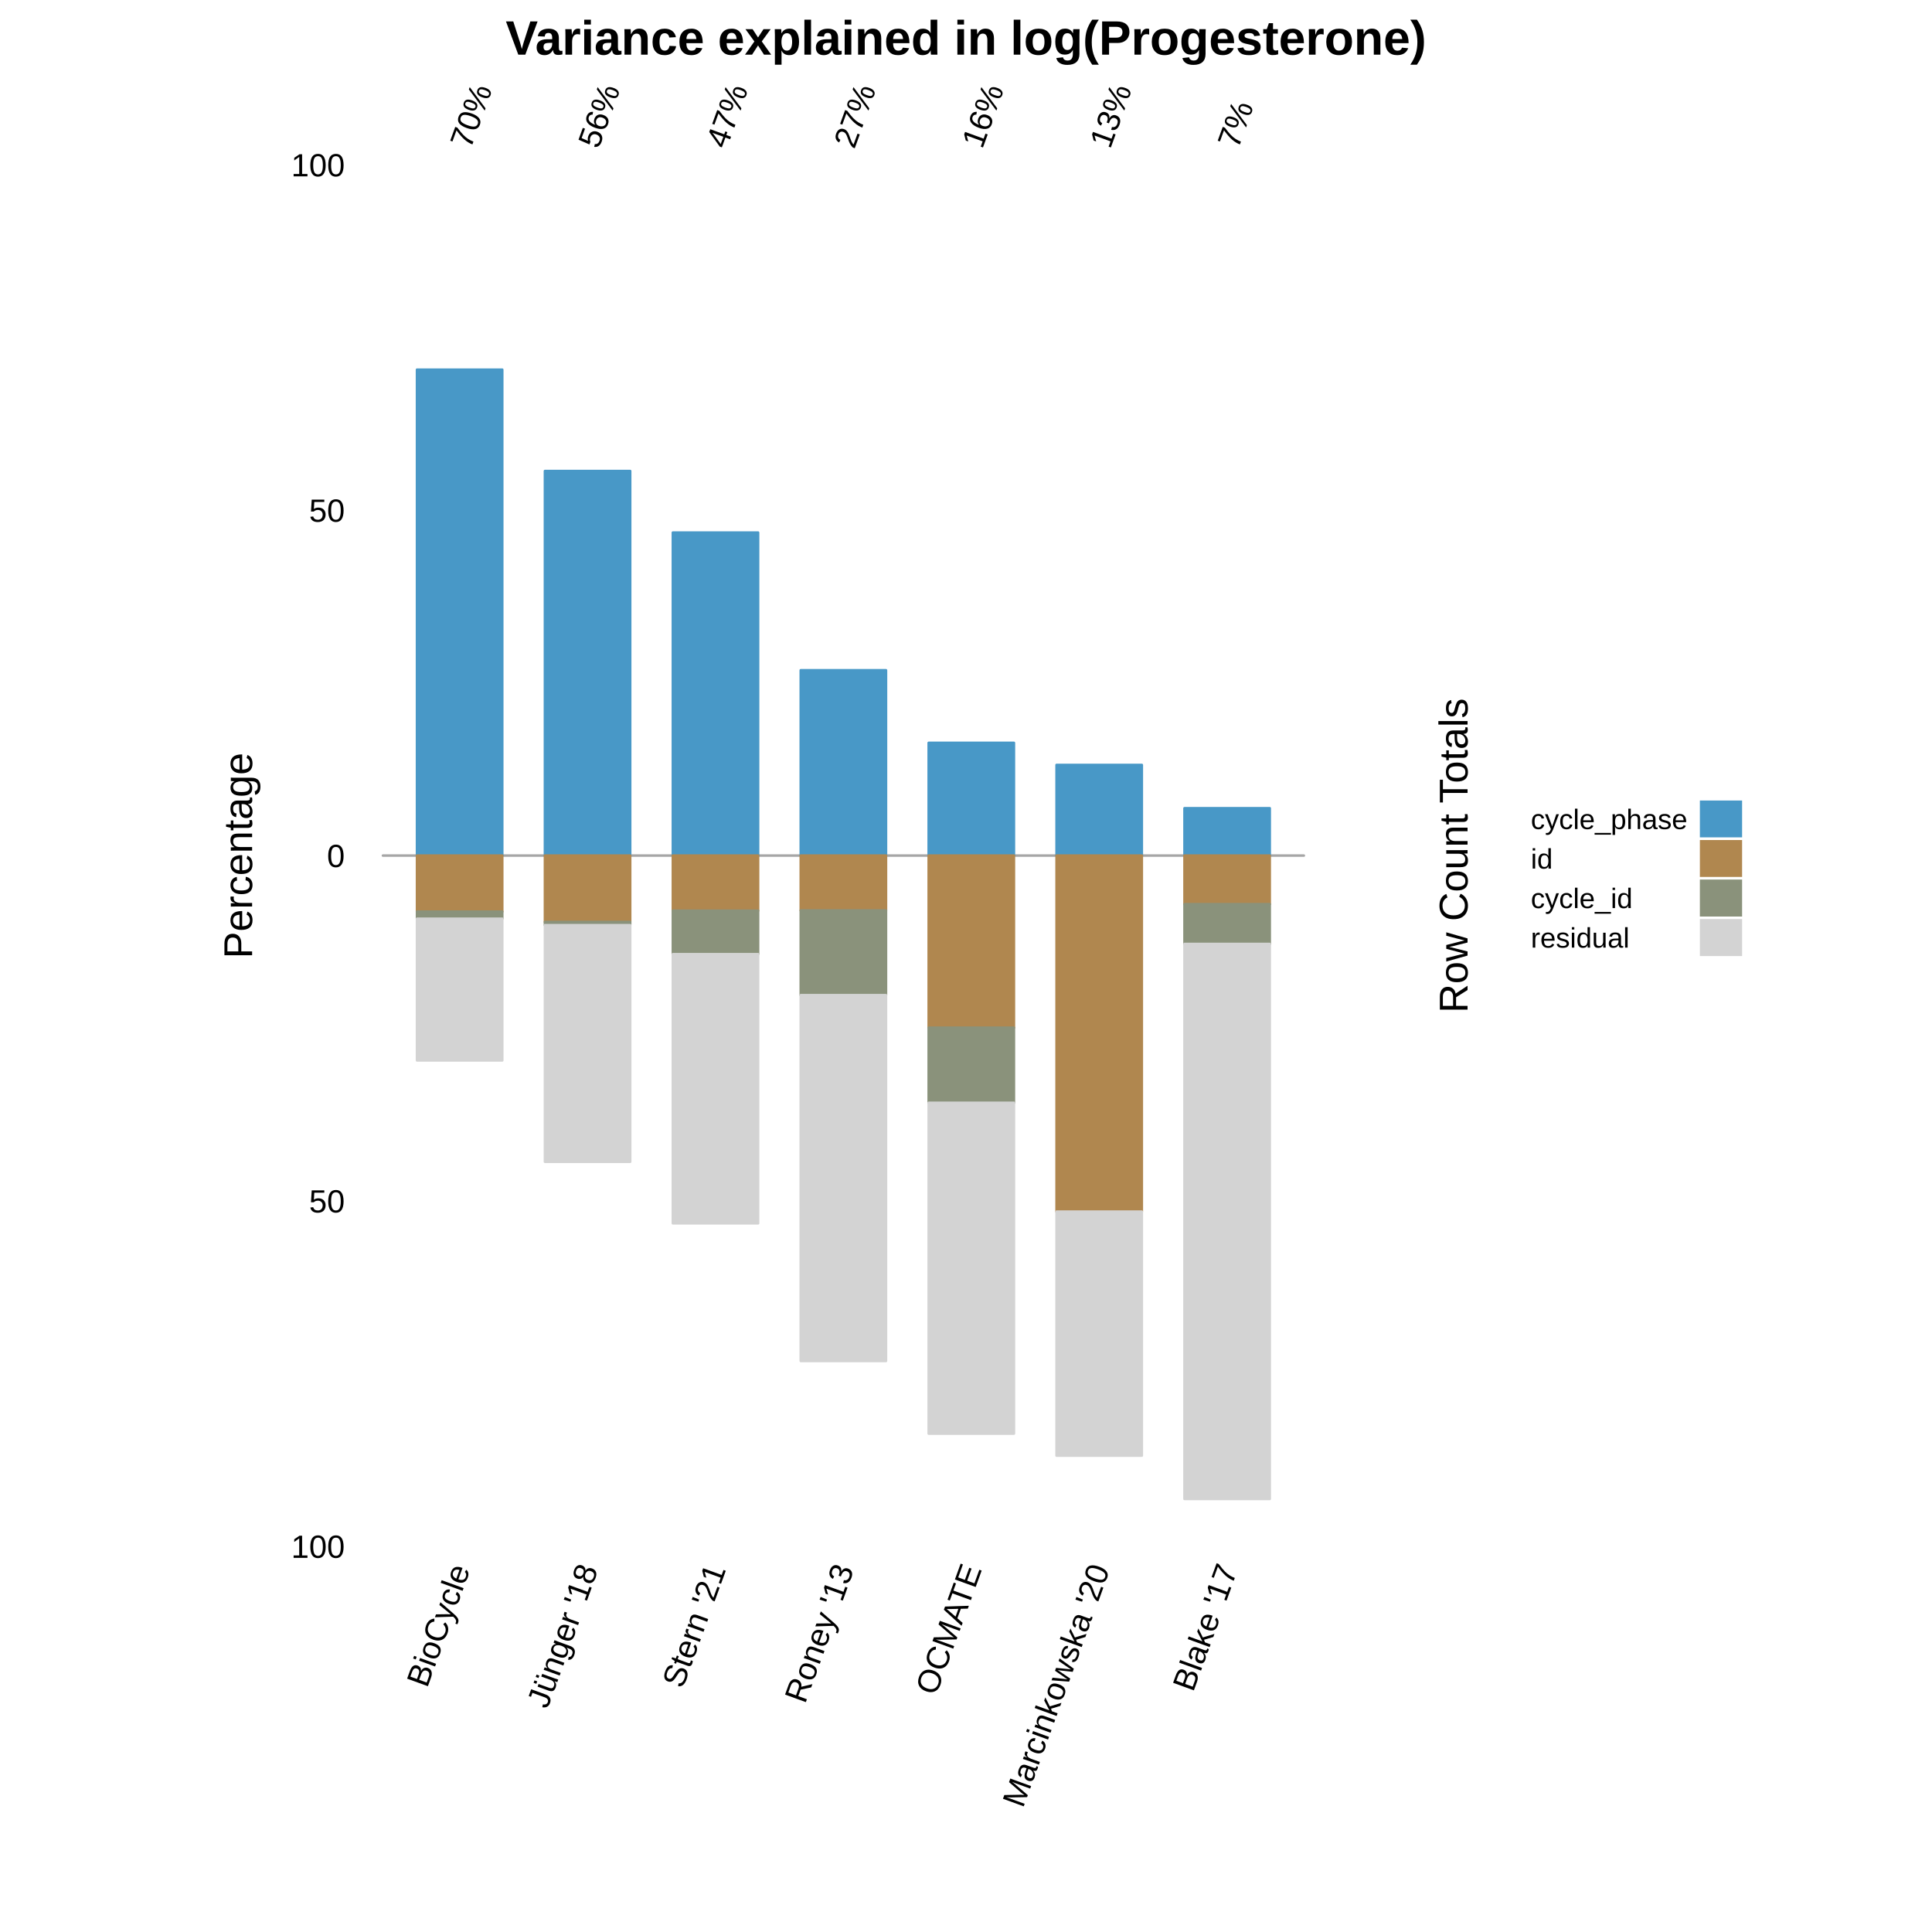
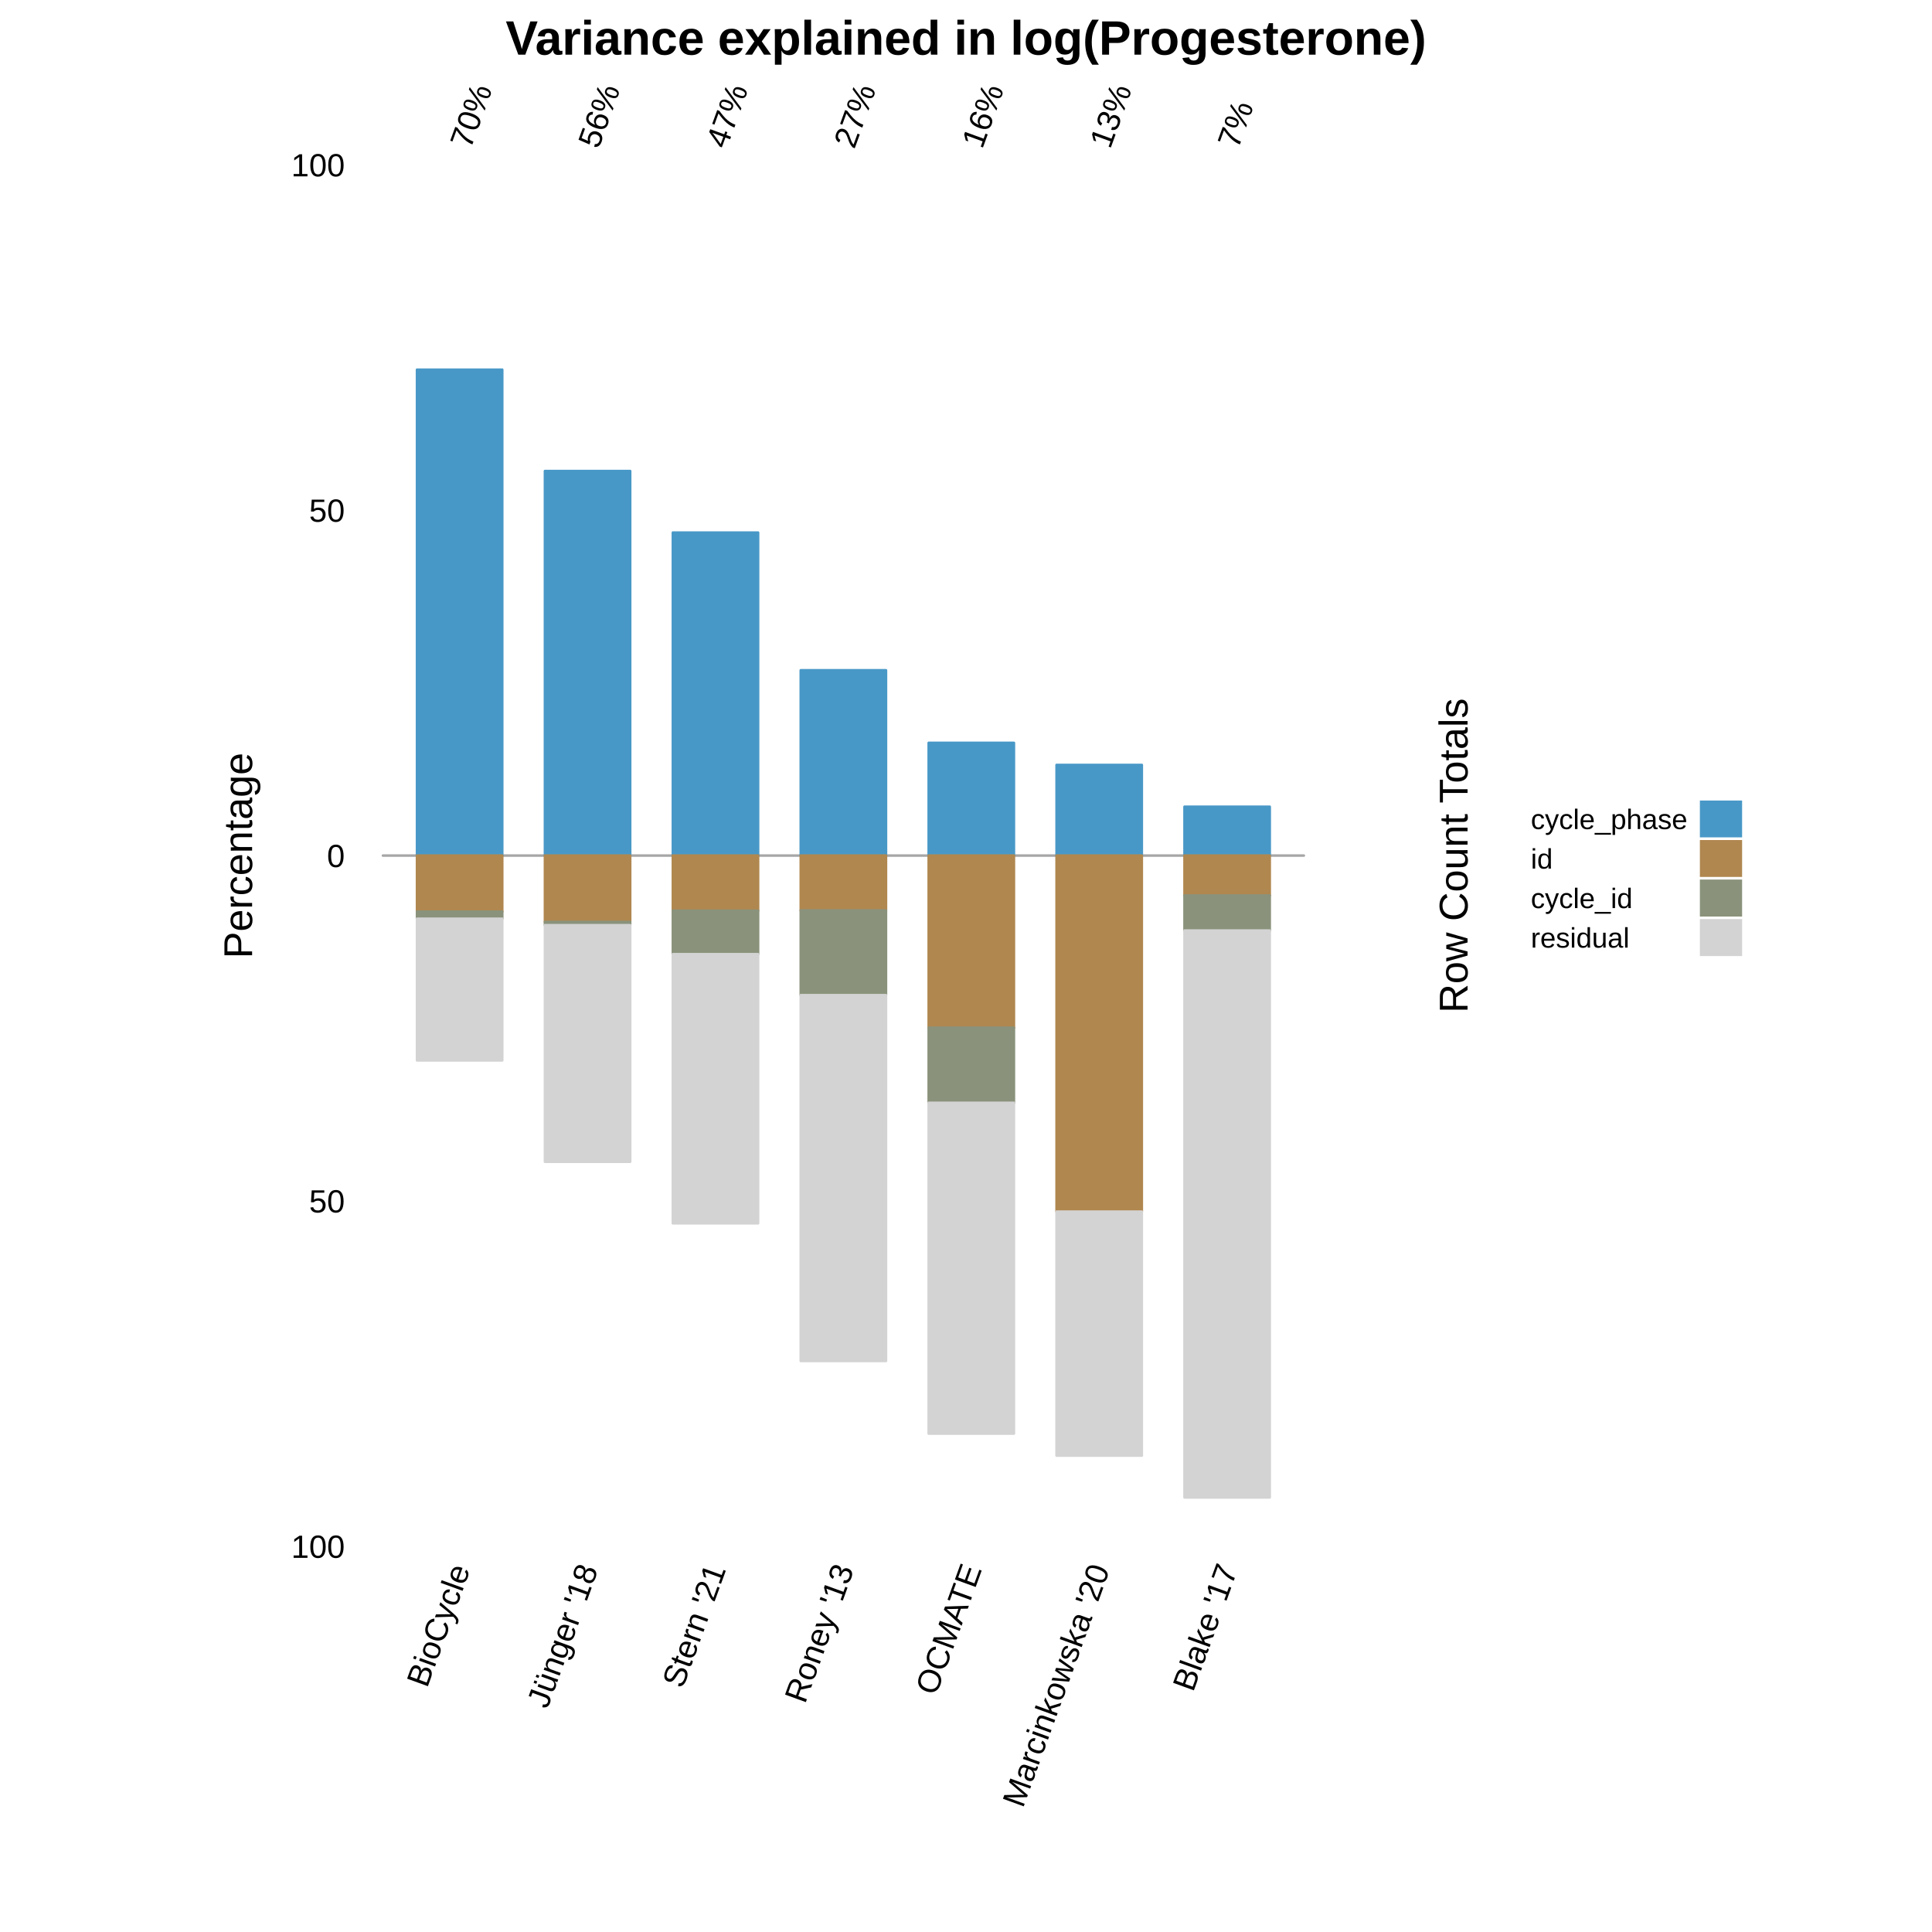
<svg xmlns="http://www.w3.org/2000/svg" width="576.00pt" height="576.00pt" viewBox="0 0 576.00 576.00">
  <g class="svglite">
    <defs>
      <style type="text/css">
    .svglite line, .svglite polyline, .svglite polygon, .svglite path, .svglite rect, .svglite circle {
      fill: none;
      stroke: #000000;
      stroke-linecap: round;
      stroke-linejoin: round;
      stroke-miterlimit: 10.00;
    }
    .svglite text {
      white-space: pre;
    }
    .svglite g.glyphgroup path {
      fill: inherit;
      stroke: none;
    }
  </style>
    </defs>
    <rect width="100%" height="100%" style="stroke: none; fill: #FFFFFF;" />
    <defs>
      <clipPath id="cpMC4wMHw1NzYuMDB8MC4wMHw1NzYuMDA=">
        <rect x="0.00" y="0.00" width="576.00" height="576.00" />
      </clipPath>
    </defs>
    <g clip-path="url(#cpMC4wMHw1NzYuMDB8MC4wMHw1NzYuMDA=)">
      <rect x="0.00" y="0.00" width="576.00" height="576.00" style="stroke-width: 0.75; stroke: none;" />
      <text x="288.00" y="16.30" text-anchor="middle" style="font-size: 14.40px; font-weight: bold; font-family: &quot;Arial&quot;;" textLength="274.33px" lengthAdjust="spacingAndGlyphs">Variance explained in log(Progesterone)</text>
      <text transform="translate(75.16,255.08) rotate(-90)" text-anchor="middle" style="font-size: 12.00px; font-family: &quot;Arial&quot;;" textLength="61.36px" lengthAdjust="spacingAndGlyphs">Percentage</text>
      <text transform="translate(437.53,255.08) rotate(-90)" text-anchor="middle" style="font-size: 12.00px; font-family: &quot;Arial&quot;;" textLength="93.81px" lengthAdjust="spacingAndGlyphs">Row Count Totals</text>
      <text transform="translate(140.26,44.65) rotate(-70)" style="font-size: 9.60px; font-family: &quot;Arial&quot;;" textLength="19.19px" lengthAdjust="spacingAndGlyphs">70%</text>
      <text transform="translate(178.40,44.65) rotate(-70)" style="font-size: 9.60px; font-family: &quot;Arial&quot;;" textLength="19.19px" lengthAdjust="spacingAndGlyphs">56%</text>
      <text transform="translate(216.54,44.65) rotate(-70)" style="font-size: 9.60px; font-family: &quot;Arial&quot;;" textLength="19.19px" lengthAdjust="spacingAndGlyphs">47%</text>
      <text transform="translate(254.67,44.65) rotate(-70)" style="font-size: 9.60px; font-family: &quot;Arial&quot;;" textLength="19.19px" lengthAdjust="spacingAndGlyphs">27%</text>
      <text transform="translate(292.81,44.65) rotate(-70)" style="font-size: 9.60px; font-family: &quot;Arial&quot;;" textLength="19.19px" lengthAdjust="spacingAndGlyphs">16%</text>
      <text transform="translate(330.94,44.65) rotate(-70)" style="font-size: 9.60px; font-family: &quot;Arial&quot;;" textLength="19.19px" lengthAdjust="spacingAndGlyphs">13%</text>
      <text transform="translate(369.08,44.65) rotate(-70)" style="font-size: 9.60px; font-family: &quot;Arial&quot;;" textLength="13.86px" lengthAdjust="spacingAndGlyphs">7%</text>
      <line x1="114.16" y1="461.01" x2="108.49" y2="461.01" style="stroke-width: 0.75; stroke: none;" />
      <line x1="114.16" y1="358.05" x2="108.49" y2="358.05" style="stroke-width: 0.75; stroke: none;" />
      <line x1="114.16" y1="255.08" x2="108.49" y2="255.08" style="stroke-width: 0.75; stroke: none;" />
      <line x1="114.16" y1="152.11" x2="108.49" y2="152.11" style="stroke-width: 0.75; stroke: none;" />
      <line x1="114.16" y1="49.14" x2="108.49" y2="49.14" style="stroke-width: 0.75; stroke: none;" />
      <text x="102.82" y="464.45" text-anchor="end" style="font-size: 9.60px; font-family: &quot;Arial&quot;;" textLength="15.98px" lengthAdjust="spacingAndGlyphs">100</text>
      <text x="102.82" y="361.48" text-anchor="end" style="font-size: 9.60px; font-family: &quot;Arial&quot;;" textLength="10.66px" lengthAdjust="spacingAndGlyphs">50</text>
      <text x="102.82" y="258.51" text-anchor="end" style="font-size: 9.60px; font-family: &quot;Arial&quot;;" textLength="5.33px" lengthAdjust="spacingAndGlyphs">0</text>
      <text x="102.82" y="155.55" text-anchor="end" style="font-size: 9.60px; font-family: &quot;Arial&quot;;" textLength="10.66px" lengthAdjust="spacingAndGlyphs">50</text>
      <text x="102.82" y="52.58" text-anchor="end" style="font-size: 9.60px; font-family: &quot;Arial&quot;;" textLength="15.98px" lengthAdjust="spacingAndGlyphs">100</text>
      <text transform="translate(140.26,467.86) rotate(-70)" text-anchor="end" style="font-size: 9.60px; font-family: &quot;Arial&quot;;" textLength="37.83px" lengthAdjust="spacingAndGlyphs">BioCycle</text>
      <text transform="translate(178.40,467.86) rotate(-70)" text-anchor="end" style="font-size: 9.60px; font-family: &quot;Arial&quot;;" textLength="44.45px" lengthAdjust="spacingAndGlyphs">Jünger '18</text>
      <text transform="translate(216.54,467.86) rotate(-70)" text-anchor="end" style="font-size: 9.60px; font-family: &quot;Arial&quot;;" textLength="38.08px" lengthAdjust="spacingAndGlyphs">Stern '21</text>
      <text transform="translate(254.67,467.86) rotate(-70)" text-anchor="end" style="font-size: 9.60px; font-family: &quot;Arial&quot;;" textLength="42.86px" lengthAdjust="spacingAndGlyphs">Roney '13</text>
      <text transform="translate(292.81,467.86) rotate(-70)" text-anchor="end" style="font-size: 9.60px; font-family: &quot;Arial&quot;;" textLength="40.33px" lengthAdjust="spacingAndGlyphs">OCMATE</text>
      <text transform="translate(330.94,467.86) rotate(-70)" text-anchor="end" style="font-size: 9.60px; font-family: &quot;Arial&quot;;" textLength="75.88px" lengthAdjust="spacingAndGlyphs">Marcinkowska '20</text>
      <text transform="translate(369.08,467.86) rotate(-70)" text-anchor="end" style="font-size: 9.60px; font-family: &quot;Arial&quot;;" textLength="39.14px" lengthAdjust="spacingAndGlyphs">Blake '17</text>
      <line x1="388.73" y1="461.01" x2="394.40" y2="461.01" style="stroke-width: 0.75; stroke: none;" />
      <line x1="388.73" y1="358.05" x2="394.40" y2="358.05" style="stroke-width: 0.75; stroke: none;" />
      <line x1="388.73" y1="255.08" x2="394.40" y2="255.08" style="stroke-width: 0.75; stroke: none;" />
      <line x1="388.73" y1="152.11" x2="394.40" y2="152.11" style="stroke-width: 0.75; stroke: none;" />
      <line x1="388.73" y1="49.14" x2="394.40" y2="49.14" style="stroke-width: 0.75; stroke: none;" />
      <line x1="114.16" y1="255.08" x2="388.73" y2="255.08" style="stroke-width: 0.75; stroke: #A6A6A6;" />
      <rect x="124.32" y="110.21" width="25.42" height="144.86" style="stroke-width: 0.75; stroke: #4898C7; fill: #4898C7;" />
      <rect x="124.32" y="255.08" width="25.42" height="16.71" style="stroke-width: 0.75; stroke: #B0874F; fill: #B0874F;" />
      <rect x="124.32" y="271.79" width="25.42" height="2.10" style="stroke-width: 0.75; stroke: #8A927B; fill: #8A927B;" />
      <rect x="124.32" y="273.90" width="25.42" height="42.25" style="stroke-width: 0.75; stroke: #D3D3D3; fill: #D3D3D3;" />
      <rect x="162.46" y="140.43" width="25.42" height="114.65" style="stroke-width: 0.75; stroke: #4898C7; fill: #4898C7;" />
      <rect x="162.46" y="255.08" width="25.42" height="19.80" style="stroke-width: 0.75; stroke: #B0874F; fill: #B0874F;" />
      <rect x="162.46" y="274.88" width="25.42" height="0.94" style="stroke-width: 0.75; stroke: #8A927B; fill: #8A927B;" />
      <rect x="162.46" y="275.82" width="25.42" height="70.55" style="stroke-width: 0.75; stroke: #D3D3D3; fill: #D3D3D3;" />
      <rect x="200.60" y="158.78" width="25.42" height="96.30" style="stroke-width: 0.75; stroke: #4898C7; fill: #4898C7;" />
      <rect x="200.60" y="255.08" width="25.42" height="16.43" style="stroke-width: 0.75; stroke: #B0874F; fill: #B0874F;" />
      <rect x="200.60" y="271.51" width="25.42" height="12.96" style="stroke-width: 0.75; stroke: #8A927B; fill: #8A927B;" />
      <rect x="200.60" y="284.47" width="25.42" height="80.25" style="stroke-width: 0.75; stroke: #D3D3D3; fill: #D3D3D3;" />
      <rect x="238.73" y="199.83" width="25.42" height="55.25" style="stroke-width: 0.75; stroke: #4898C7; fill: #4898C7;" />
      <rect x="238.73" y="255.08" width="25.42" height="16.36" style="stroke-width: 0.75; stroke: #B0874F; fill: #B0874F;" />
      <rect x="238.73" y="271.44" width="25.42" height="25.25" style="stroke-width: 0.75; stroke: #8A927B; fill: #8A927B;" />
      <rect x="238.73" y="296.69" width="25.42" height="109.07" style="stroke-width: 0.75; stroke: #D3D3D3; fill: #D3D3D3;" />
      <rect x="276.87" y="221.47" width="25.42" height="33.61" style="stroke-width: 0.75; stroke: #4898C7; fill: #4898C7;" />
      <rect x="276.87" y="255.08" width="25.42" height="51.32" style="stroke-width: 0.75; stroke: #B0874F; fill: #B0874F;" />
      <rect x="276.87" y="306.40" width="25.42" height="22.39" style="stroke-width: 0.75; stroke: #8A927B; fill: #8A927B;" />
      <rect x="276.87" y="328.79" width="25.42" height="98.62" style="stroke-width: 0.75; stroke: #D3D3D3; fill: #D3D3D3;" />
      <rect x="315.00" y="228.05" width="25.42" height="27.03" style="stroke-width: 0.75; stroke: #4898C7; fill: #4898C7;" />
      <rect x="315.00" y="255.08" width="25.42" height="106.15" style="stroke-width: 0.75; stroke: #B0874F; fill: #B0874F;" />
      <rect x="315.00" y="361.23" width="25.42" height="72.75" style="stroke-width: 0.75; stroke: #D3D3D3; fill: #D3D3D3;" />
-       <rect x="353.14" y="240.96" width="25.42" height="14.12" style="stroke-width: 0.75; stroke: #4898C7; fill: #4898C7;" />
-       <rect x="353.14" y="255.08" width="25.42" height="14.49" style="stroke-width: 0.75; stroke: #B0874F; fill: #B0874F;" />
-       <rect x="353.14" y="269.57" width="25.42" height="11.85" style="stroke-width: 0.75; stroke: #8A927B; fill: #8A927B;" />
-       <rect x="353.14" y="281.42" width="25.42" height="165.47" style="stroke-width: 0.75; stroke: #D3D3D3; fill: #D3D3D3;" />
+       <rect x="353.14" y="240.51" width="25.42" height="14.57" style="stroke-width: 0.75; stroke: #4898C7; fill: #4898C7;" />
+       <rect x="353.14" y="255.08" width="25.42" height="11.90" style="stroke-width: 0.75; stroke: #B0874F; fill: #B0874F;" />
+       <rect x="353.14" y="266.98" width="25.42" height="10.46" style="stroke-width: 0.75; stroke: #8A927B; fill: #8A927B;" />
+       <rect x="353.14" y="277.43" width="25.42" height="169.01" style="stroke-width: 0.75; stroke: #D3D3D3; fill: #D3D3D3;" />
      <rect x="114.16" y="49.14" width="274.58" height="411.87" style="stroke-width: 0.75; stroke: none;" />
      <rect x="454.73" y="224.75" width="66.71" height="60.65" style="stroke-width: 0.75; stroke: none;" />
      <text x="488.08" y="236.03" text-anchor="middle" style="font-size: 12.60px; font-family: &quot;Arial&quot;;" textLength="3.50px" lengthAdjust="spacingAndGlyphs"> </text>
      <text x="456.39" y="247.18" style="font-size: 8.40px; font-family: &quot;Arial&quot;;" textLength="46.70px" lengthAdjust="spacingAndGlyphs">cycle_phase</text>
      <text x="456.39" y="258.96" style="font-size: 8.40px; font-family: &quot;Arial&quot;;" textLength="6.53px" lengthAdjust="spacingAndGlyphs">id</text>
      <text x="456.39" y="270.74" style="font-size: 8.40px; font-family: &quot;Arial&quot;;" textLength="30.34px" lengthAdjust="spacingAndGlyphs">cycle_id</text>
      <text x="456.39" y="282.52" style="font-size: 8.40px; font-family: &quot;Arial&quot;;" textLength="29.41px" lengthAdjust="spacingAndGlyphs">residual</text>
      <rect x="506.42" y="238.29" width="13.34" height="11.78" style="stroke-width: 0.75; stroke: #FFFFFF; fill: #4898C7;" />
      <rect x="506.42" y="250.07" width="13.34" height="11.78" style="stroke-width: 0.75; stroke: #FFFFFF; fill: #B0874F;" />
      <rect x="506.42" y="261.85" width="13.34" height="11.78" style="stroke-width: 0.75; stroke: #FFFFFF; fill: #8A927B;" />
      <rect x="506.42" y="273.63" width="13.34" height="11.78" style="stroke-width: 0.75; stroke: #FFFFFF; fill: #D3D3D3;" />
    </g>
  </g>
</svg>
